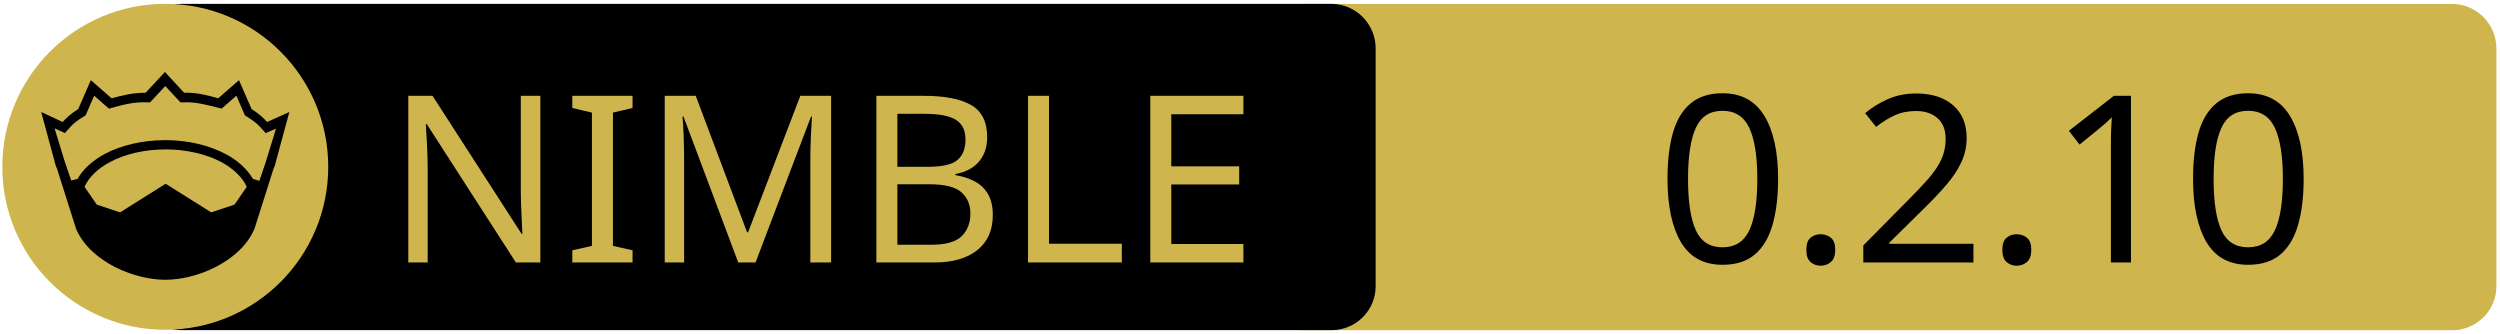
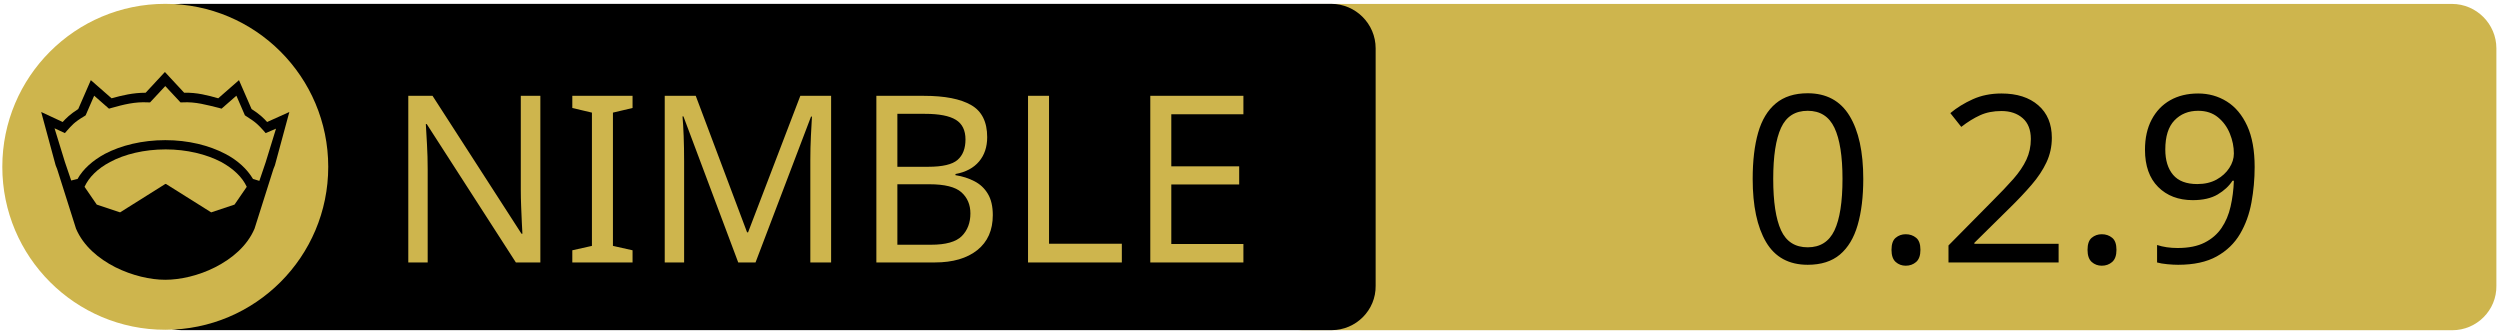
<svg xmlns="http://www.w3.org/2000/svg" xmlns:xlink="http://www.w3.org/1999/xlink" width="675" height="90" xml:space="preserve" version="1.1">
  <a xlink:href="https://github.com/openpeeps/tim">
    <g>
      <path fill="#CEB54D" id="svg_15" d="m662.123,89.159l-310.5,0c-6.6,0 -12,-5.4 -12,-12l0,-64.1c0,-6.6 5.4,-12 12,-12l310.4,0c6.6,0 12,5.4 12,12l0,64.1c0.1,6.6 -5.3,12 -11.9,12z" />
      <path id="svg_1" d="m359.524,89.139l-310.5,0c-6.6,0 -12,-5.4 -12,-12l0,-64.1c0,-6.6 5.4,-12 12,-12l310.4,0c6.6,0 12,5.4 12,12l0,64.1c0.1,6.6 -5.3,12 -11.9,12z" />
      <rect id="svg_2" fill="none" height="45.9" width="315.3" class="st0" y="24.539" x="60.224" />
      <circle id="svg_4" fill="#CEB54D" r="44" cy="45.039" cx="44.624" class="st1" />
      <g id="XMLID_4_">
        <path id="svg_5" d="m78.124,30.239l-3.9,14.4l-0.4,1l-5.1,16.1c0,0 0,0 0,0c-2,4.7 -6.1,8.1 -10.6,10.4c-4.5,2.3 -9.5,3.4 -13.5,3.4c-4,0 -8.9,-1.1 -13.5,-3.4c-4.5,-2.3 -8.6,-5.7 -10.6,-10.4c0,0 0,0 0,0l-5.1,-16.1l-0.4,-1l-3.9,-14.4l5.8,2.7c0.9,-1 2,-2.1 4.2,-3.5l3.4,-7.8l5.6,4.9c2.9,-0.8 5.8,-1.5 9.2,-1.5l5.2,-5.6l5.2,5.6c3.4,-0.1 6.4,0.7 9.2,1.5l5.6,-4.9l3.4,7.8c2.2,1.4 3.3,2.5 4.2,3.5l6,-2.7z" />
        <g id="XMLID_6_">
          <g id="svg_6">
            <path id="svg_7" fill="#CEB54D" d="m66.624,50.439l-3.3,4.8l-6.3,2.1l-12.1,-7.6c-0.1,-0.1 -0.3,-0.1 -0.4,0l-12.1,7.6l-6.3,-2.1l-3.3,-4.8c1.2,-2.6 3.5,-4.9 6.9,-6.7c3.9,-2.1 9.2,-3.4 15,-3.4c5.7,0 11,1.3 15,3.4c3.3,1.8 5.7,4.1 6.9,6.7z" class="st1" />
          </g>
          <g id="svg_8" />
        </g>
        <g id="XMLID_5_">
          <g id="svg_9">
            <path id="svg_10" fill="#CEB54D" d="m74.524,34.739l-2.8,9.1l-1.7,5l-1.6,-0.5c0,0 -0.1,0 -0.1,0c-1.6,-2.7 -4.2,-5.1 -7.5,-6.8c-4.4,-2.3 -10,-3.7 -16.2,-3.7c-6.2,0 -11.9,1.4 -16.3,3.7c-3.3,1.8 -5.9,4.1 -7.4,6.8c0,0 -0.1,0 -0.1,0l-1.6,0.4l-1.7,-5l-2.8,-9.1l2.8,1.3l0.6,-0.7c1.2,-1.3 1.8,-2.2 4.7,-3.9l0.3,-0.2l2.3,-5.3l4,3.5l0.7,-0.2c3.2,-0.9 6.3,-1.7 9.8,-1.5l0.6,0l4.1,-4.4l4.1,4.4l0.6,0c3.5,-0.2 6.5,0.7 9.8,1.5l0.7,0.2l4,-3.5l2.3,5.3l0.3,0.2c2.9,1.8 3.5,2.6 4.7,3.9l0.6,0.7l2.8,-1.2z" class="st1" />
          </g>
          <g id="svg_11" />
        </g>
      </g>
      <text x="-442" y="-350.021" id="svg_16" font-size="63px" font-family="'PT Sans Caption', 'Tahoma', 'Helvetica Neue Medium', 'PT Sans', sans-serif" fill="#CEB54D" class="st1 st2 st3" transform="matrix(1 0 0 1 546.13 420.879)">NIMBLE</text>
-       <text x="-99.0" y="-350.012" id="svg_17" font-size="63.012px" font-family="'PT Sans Caption', 'Tahoma', 'Helvetica Neue Medium', 'PT Sans', sans-serif" fill="#000000" class="st1 st2 st3" transform="matrix(1 0 0 1 546.13 420.879)">0.2.10</text>
+       <text x="-76.0" y="-350.012" id="svg_17" font-size="63.012px" font-family="'PT Sans Caption', 'Tahoma', 'Helvetica Neue Medium', 'PT Sans', sans-serif" fill="#000000" class="st1 st2 st3" transform="matrix(1 0 0 1 546.13 420.879)">0.2.9</text>
    </g>
  </a>
</svg>
